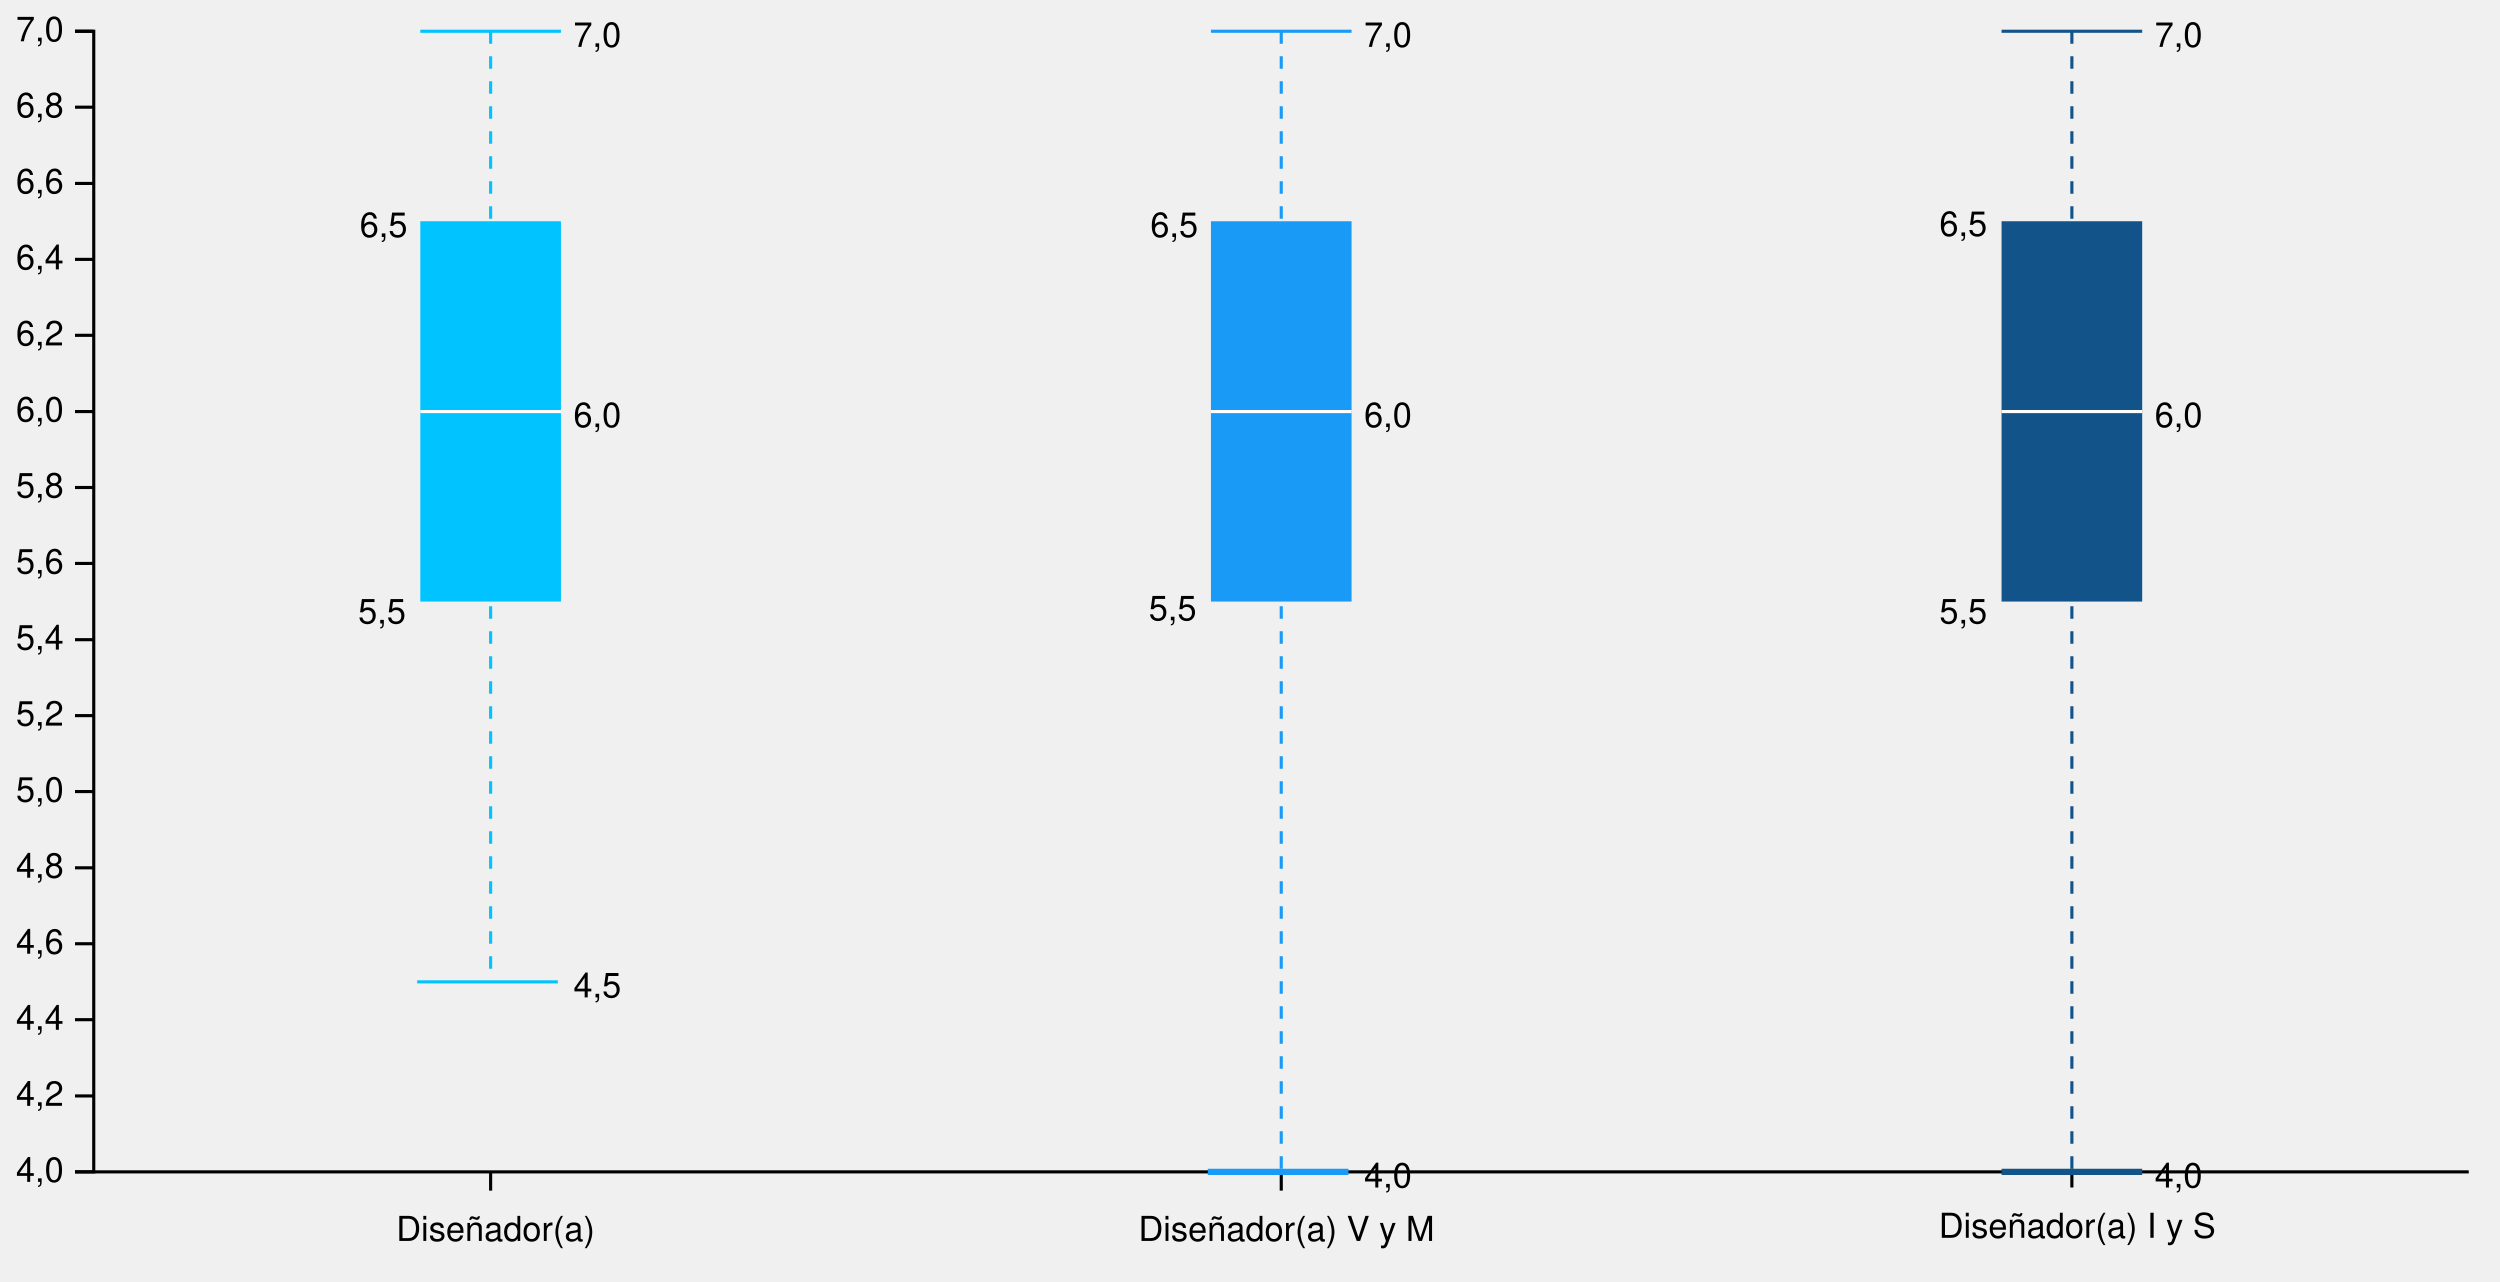
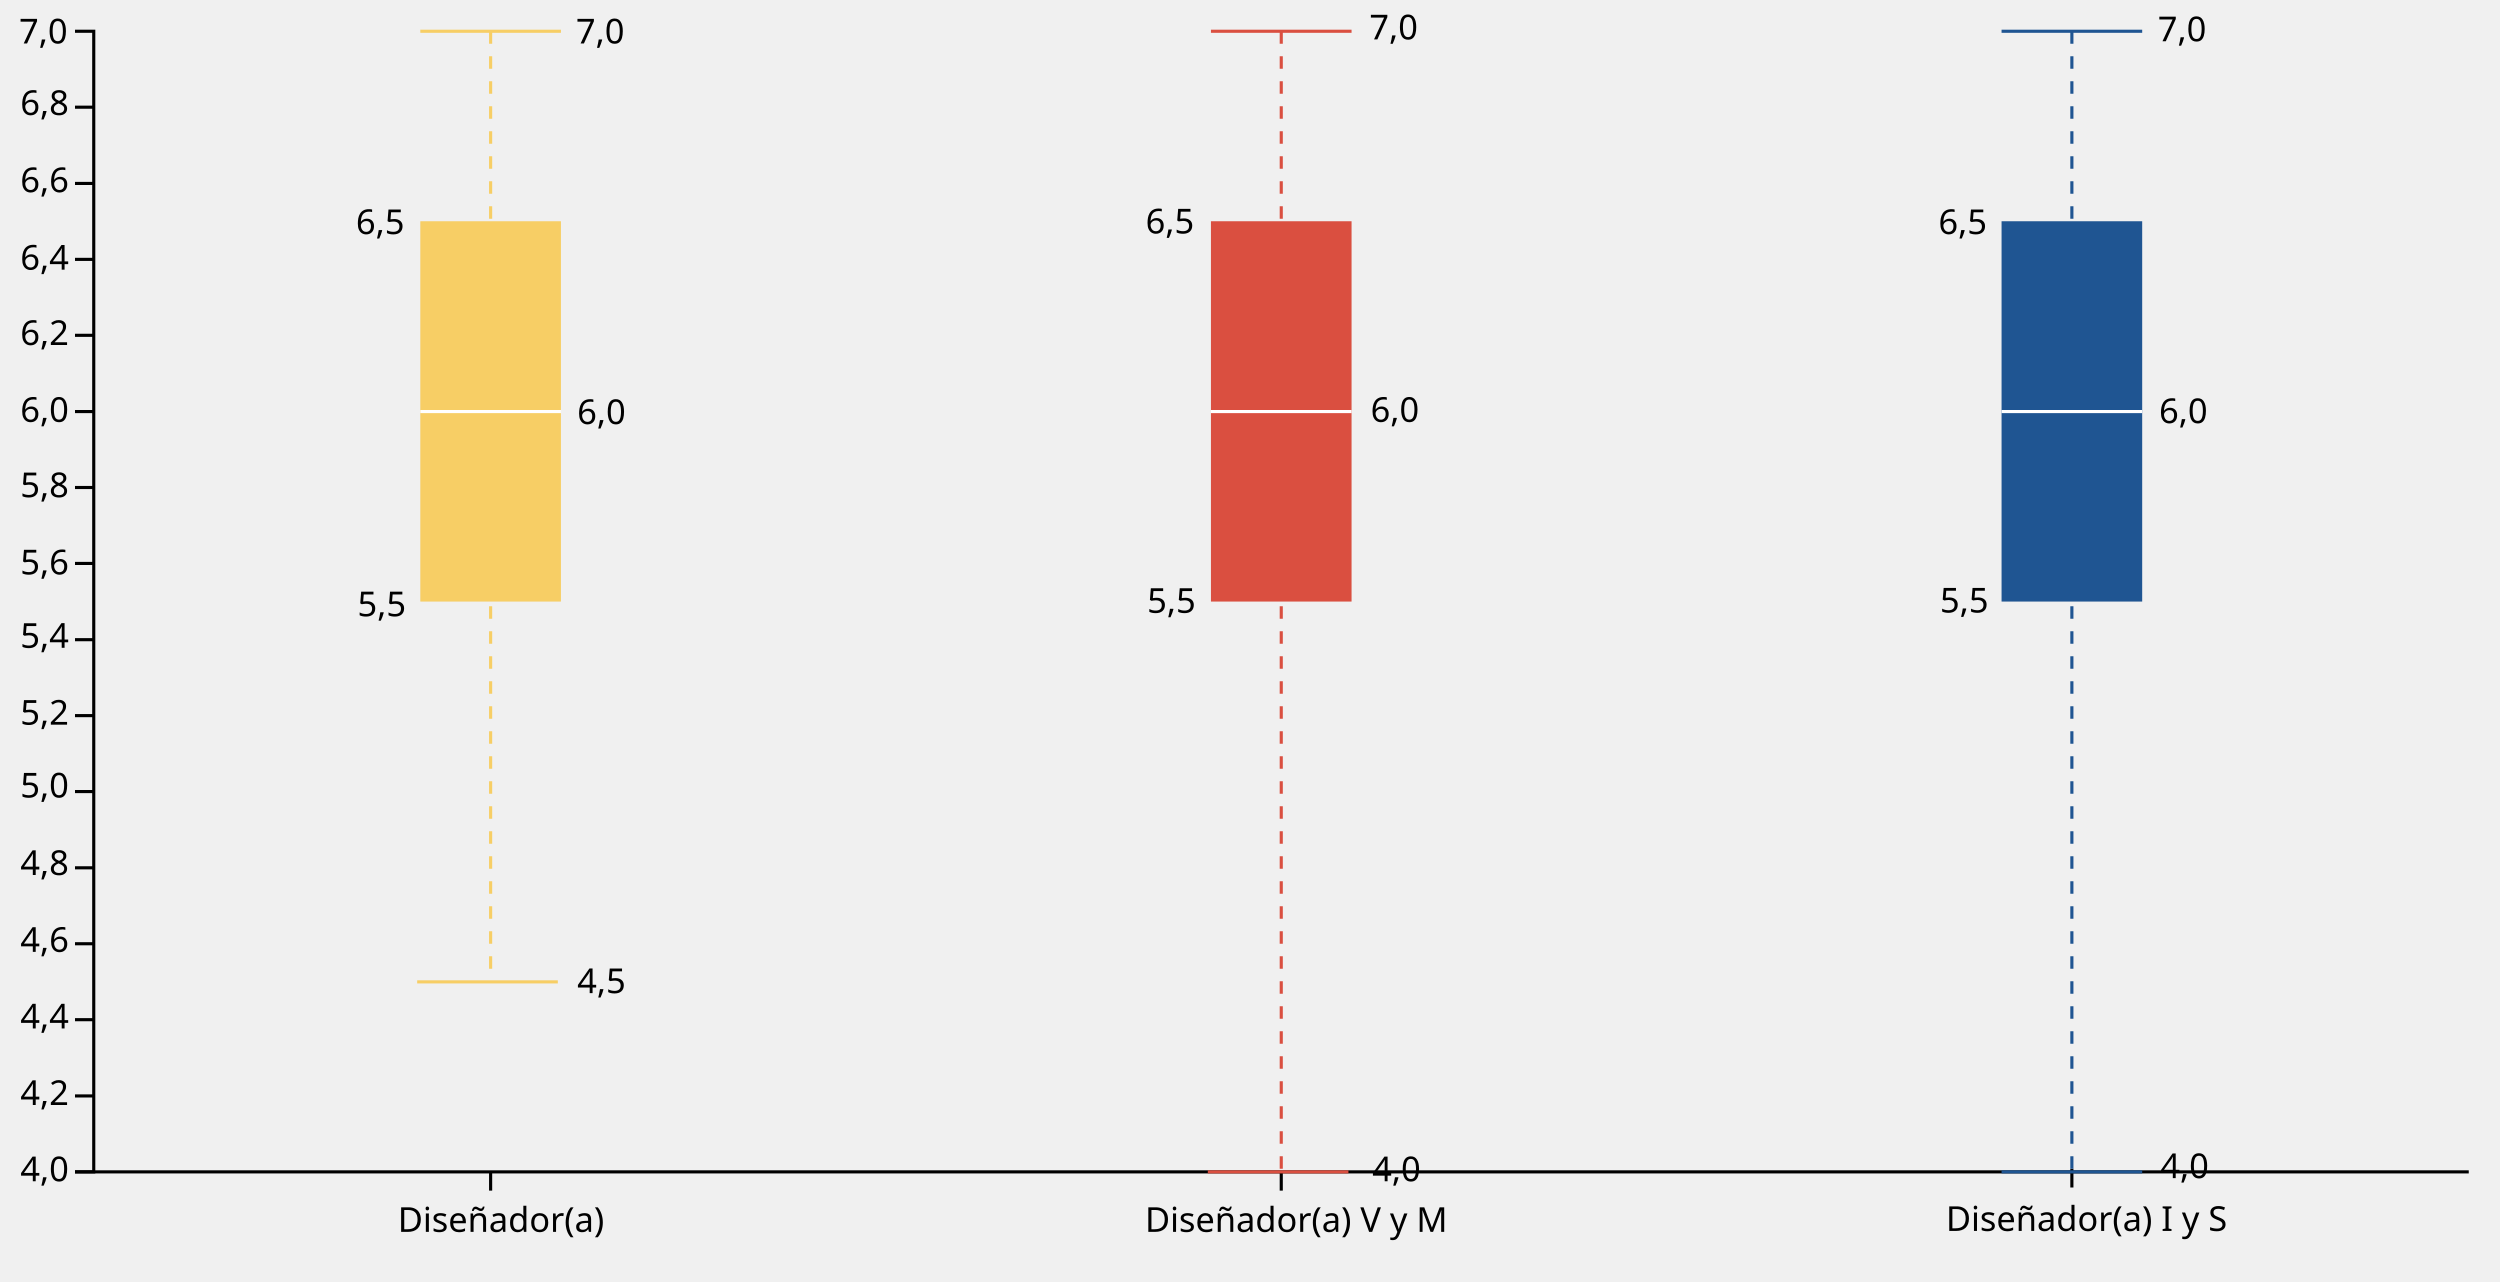
- <svg xmlns="http://www.w3.org/2000/svg" version="1.2" viewBox="0 0 800 410">
-   <style>
-         tspan {
-             white-space: pre;
-         }
-         .s0 {
-             fill: none;
-             stroke: #000000;
-         }
-         .t1 {
-             font-size: 11px;
-             fill: #000000;
-             font-family: Helvetica, Arial, sans-serif;
-         }
-         .t2 {
-             font-size: 11px;
-             fill: #000000;
-             font-family: Helvetica, Arial, sans-serif;
-         }
-         .s3 {
-             fill: #000000;
-             stroke: #125389;
-             stroke-dasharray: 4;
-         }
-         .s4 {
-             fill: #000000;
-             stroke: #125389;
-         }
-         .s5 {
-             fill: #125389;
-         }
-         .s6 {
-             fill: #000000;
-             stroke: #ffffff;
-         }
-         .s7 {
-             fill: #000000;
-             stroke: #125389;
-             stroke-width: 2;
-         }
-         .s8 {
-             fill: #000000;
-             stroke: #189af6;
-             stroke-dasharray: 4;
-         }
-         .s9 {
-             fill: #000000;
-             stroke: #189af6;
-         }
-         .s10 {
-             fill: #189af6;
-         }
-         .s11 {
-             fill: #000000;
-             stroke: #189af6;
-             stroke-width: 2;
-         }
-         .s12 {
-             fill: #000000;
-             stroke: #00c3ff;
-             stroke-dasharray: 4;
-         }
-         .s13 {
-             fill: #000000;
-             stroke: #00c3ff;
-         }
-         .s14 {
-             fill: #00c3ff;
-         }
+ <svg xmlns="http://www.w3.org/2000/svg" id="Capa_1" version="1.1" viewBox="0 0 800 410">
+   <defs>
+     <style>
+       .st0, .st1, .st2, .st3, .st4, .st5, .st6 {
+         fill: none;
+       }
+ 
+       .st0, .st1, .st2, .st3, .st4, .st6 {
+         stroke-miterlimit: 10;
+       }
+ 
+       .st0, .st2, .st6 {
+         stroke-dasharray: 4;
+       }
+ 
+       .st0, .st4 {
+         stroke: #1f5592;
+       }
+ 
+       .st7 {
+         font-family: Timeless-Normal, Timeless;
+         font-size: 11px;
+       }
+ 
+       .st7, .st8 {
+         isolation: isolate;
+       }
+ 
+       .st1, .st6 {
+         stroke: #f7ce65;
+       }
+ 
+       .st2, .st3 {
+         stroke: #da4f40;
+       }
+ 
+       .st9 {
+         fill: #f7ce65;
+       }
+ 
+       .st10 {
+         fill: #da4f40;
+       }
+ 
+       .st11 {
+         fill: #1f5592;
+       }
+ 
+       .st12 {
+         stroke: #fff;
+       }
+ 
+       .st5 {
+         stroke: #000;
+       }
    </style>
-   <g id="viz">
-     <g id="ejes">
-       <g id="y">
-         <path class="s0" d="m24 375h6v-365h-6" />
-         <g>
-           <path class="s0" d="m790 375h-766" />
-           <text id="4.0" style="transform: matrix(1, 0, 0, 1, 21, 378.2);">
-             <tspan x="-15.9" y="0" class="t1">4,0</tspan>
-           </text>
-         </g>
-         <g>
-           <path class="s0" d="m30 350.7h-6" />
-           <text id="4.2" style="transform: matrix(1, 0, 0, 1, 21, 353.867);">
-             <tspan x="-15.9" y="0" class="t1">4,2</tspan>
-           </text>
-         </g>
-         <g>
-           <path class="s0" d="m30 326.3h-6" />
-           <text id="4.4" style="transform: matrix(1, 0, 0, 1, 21, 329.533);">
-             <tspan x="-15.9" y="0" class="t1">4,4</tspan>
-           </text>
-         </g>
-         <g>
-           <path class="s0" d="m30 302h-6" />
-           <text id="4.6" style="transform: matrix(1, 0, 0, 1, 21, 305.2);">
-             <tspan x="-15.9" y="0" class="t1">4,6</tspan>
-           </text>
-         </g>
-         <g>
-           <path class="s0" d="m30 277.7h-6" />
-           <text id="4.8" style="transform: matrix(1, 0, 0, 1, 21, 280.867);">
-             <tspan x="-15.9" y="0" class="t1">4,8</tspan>
-           </text>
-         </g>
-         <g>
-           <path class="s0" d="m30 253.3h-6" />
-           <text id="5.0" style="transform: matrix(1, 0, 0, 1, 21, 256.533);">
-             <tspan x="-15.9" y="0" class="t1">5,0</tspan>
-           </text>
-         </g>
-         <g>
-           <path class="s0" d="m30 229h-6" />
-           <text id="5.2" style="transform: matrix(1, 0, 0, 1, 21, 232.2);">
-             <tspan x="-15.9" y="0" class="t1">5,2</tspan>
-           </text>
-         </g>
-         <g>
-           <path class="s0" d="m30 204.7h-6" />
-           <text id="5.4" style="transform: matrix(1, 0, 0, 1, 21, 207.867);">
-             <tspan x="-15.9" y="0" class="t1">5,4</tspan>
-           </text>
-         </g>
-         <g>
-           <path class="s0" d="m30 180.3h-6" />
-           <text id="5.6" style="transform: matrix(1, 0, 0, 1, 21, 183.533);">
-             <tspan x="-15.9" y="0" class="t1">5,6</tspan>
-           </text>
-         </g>
-         <g>
-           <path class="s0" d="m30 156h-6" />
-           <text id="5.8" style="transform: matrix(1, 0, 0, 1, 21, 159.2);">
-             <tspan x="-15.9" y="0" class="t1">5,8</tspan>
-           </text>
-         </g>
-         <g>
-           <path class="s0" d="m30 131.7h-6" />
-           <text id="6.0" style="transform: matrix(1, 0, 0, 1, 21, 134.867);">
-             <tspan x="-15.9" y="0" class="t1">6,0</tspan>
-           </text>
-         </g>
-         <g>
-           <path class="s0" d="m30 107.3h-6" />
-           <text id="6.2" style="transform: matrix(1, 0, 0, 1, 21, 110.533);">
-             <tspan x="-15.9" y="0" class="t1">6,2</tspan>
-           </text>
-         </g>
-         <g>
-           <path class="s0" d="m30 83h-6" />
-           <text id="6.4" style="transform: matrix(1, 0, 0, 1, 21, 86.2);">
-             <tspan x="-15.9" y="0" class="t1">6,4</tspan>
-           </text>
-         </g>
-         <g>
-           <path class="s0" d="m30 58.7h-6" />
-           <text id="6.6" style="transform: matrix(1, 0, 0, 1, 21, 61.867);">
-             <tspan x="-15.9" y="0" class="t1">6,6</tspan>
-           </text>
-         </g>
-         <g>
-           <path class="s0" d="m30 34.3h-6" />
-           <text id="6.8" style="transform: matrix(1, 0, 0, 1, 21, 37.533);">
-             <tspan x="-15.9" y="0" class="t1">6,8</tspan>
-           </text>
-         </g>
-         <g>
-           <path class="s0" d="m30 10h-6" />
-           <text id="7.0" style="transform: matrix(1, 0, 0, 1, 21, 13.2);">
-             <tspan x="-15.9" y="0" class="t1">7,0</tspan>
-           </text>
-         </g>
-       </g>
-       <g id="x">
-         <g>
-           <path class="s0" d="m157 375v6" />
-           <text id="Diseñador/a" style="transform: matrix(1, 0, 0, 1, 157, 397.1);">
-             <tspan x="-30.2" y="0" class="t1">Diseñador(a)</tspan>
-           </text>
-         </g>
-         <g>
-           <path class="s0" d="m410 375v6" />
-           <text id="Diseñador/a V y M" style="transform: matrix(1, 0, 0, 1, 410, 397.1);">
-             <tspan x="-45.7" y="0" class="t1">Diseñador(a) V y M</tspan>
-           </text>
-         </g>
-         <g>
-           <path class="s0" d="m663 374v6" />
-           <text id="Diseñador/a I y S" style="transform: matrix(1, 0, 0, 1, 663, 396.1);">
-             <tspan x="-42.6" y="0" class="t1">Diseñador(a) I y S</tspan>
-           </text>
-         </g>
-       </g>
-     </g>
-     <g id="boxplot I y S">
-       <text id="7,0" style="transform: matrix(1, 0, 0, 1, 689.5, 15);">
-         <tspan x="0" y="0" class="t2">7,0</tspan>
-       </text>
-       <text id="4,0" style="transform: matrix(1, 0, 0, 1, 689.5, 380);">
-         <tspan x="0" y="0" class="t2">4,0</tspan>
-       </text>
-       <text id="6,0" style="transform: matrix(1, 0, 0, 1, 689.5, 136.667);">
-         <tspan x="0" y="0" class="t2">6,0</tspan>
-       </text>
-       <text id="5,5" style="transform: matrix(1, 0, 0, 1, 636.5, 199.5);">
-         <tspan x="-15.9" y="0" class="t2">5,5</tspan>
-       </text>
-       <text id="6,5" style="transform: matrix(1, 0, 0, 1, 636.5, 75.5);">
-         <tspan x="-15.9" y="0" class="t2">6,5</tspan>
-       </text>
-       <path class="s3" d="m663 10v365" />
-       <path class="s4" d="m640.5 10h45" />
-       <path class="s5" d="m640.5 70.8h45v121.7h-45z" />
-       <path class="s6" d="m640.5 131.7h45" />
-       <path id="abajo" class="s7" d="m640.5 375h45" />
-     </g>
-     <g id="boxplot V y M">
-       <text id="7,0" style="transform: matrix(1, 0, 0, 1, 436.5, 15);">
-         <tspan x="0" y="0" class="t2">7,0</tspan>
-       </text>
-       <text id="4,0" style="transform: matrix(1, 0, 0, 1, 436.5, 380);">
-         <tspan x="0" y="0" class="t2">4,0</tspan>
-       </text>
-       <text id="6,0" style="transform: matrix(1, 0, 0, 1, 436.5, 136.667);">
-         <tspan x="0" y="0" class="t2">6,0</tspan>
-       </text>
-       <text id="5,5" style="transform: matrix(1, 0, 0, 1, 383.5, 198.5);">
-         <tspan x="-15.9" y="0" class="t2">5,5</tspan>
-       </text>
-       <text id="6,5" style="transform: matrix(1, 0, 0, 1, 384, 75.833);">
-         <tspan x="-15.9" y="0" class="t2">6,5</tspan>
-       </text>
-       <path id="Layer copy" class="s8" d="m410 10v365" />
-       <path id="Layer copy 2" class="s9" d="m387.5 10h45" />
-       <path id="Layer copy 3" class="s6" d="m387.5 131.7h45" />
-       <path id="Layer copy 6" class="s10" d="m387.5 70.8h45v121.7h-45z" />
-       <path id="Layer copy 7" class="s6" d="m387.5 131.7h45" />
-       <path id="abajo" class="s11" d="m386.5 375h45" />
-     </g>
-     <g id="boxplot sin mención">
-       <text id="7,0" style="transform: matrix(1, 0, 0, 1, 183.5, 15);">
-         <tspan x="0" y="0" class="t2">7,0</tspan>
-       </text>
-       <text id="4,5" style="transform: matrix(1, 0, 0, 1, 183.5, 319.167);">
-         <tspan x="0" y="0" class="t2">4,5</tspan>
-       </text>
-       <text id="6,0" style="transform: matrix(1, 0, 0, 1, 183.5, 136.667);">
-         <tspan x="0" y="0" class="t2">6,0</tspan>
-       </text>
-       <text id="5,5" style="transform: matrix(1, 0, 0, 1, 130.5, 199.5);">
-         <tspan x="-15.9" y="0" class="t2">5,5</tspan>
-       </text>
-       <text id="6,5" style="transform: matrix(1, 0, 0, 1, 131, 75.833);">
-         <tspan x="-15.9" y="0" class="t2">6,5</tspan>
-       </text>
-       <path class="s12" d="m157 10v304.2" />
-       <path class="s13" d="m134.5 10h45" />
-       <path class="s13" d="m133.5 314.2h45" />
-       <path class="s14" d="m134.5 70.8h45v121.7h-45z" />
-       <path class="s6" d="m134.5 131.7h45" />
-     </g>
-   </g>
+   </defs>
+   <path class="st5" d="M24,375h6V10h-6" />
+   <path class="st5" d="M790,375H24" />
+   <g id="_x34_.0" class="st8">
+     <g class="st8">
+       <text class="st7" transform="translate(6.5 378)">
+         <tspan x="0" y="0">4,0</tspan>
+       </text>
+     </g>
+   </g>
+   <path class="st5" d="M30,350.7h-6" />
+   <g id="_x34_.2" class="st8">
+     <g class="st8">
+       <text class="st7" transform="translate(6.5 353.6)">
+         <tspan x="0" y="0">4,2</tspan>
+       </text>
+     </g>
+   </g>
+   <path class="st5" d="M30,326.3h-6" />
+   <g id="_x34_.4" class="st8">
+     <g class="st8">
+       <text class="st7" transform="translate(6.5 329.1)">
+         <tspan x="0" y="0">4,4</tspan>
+       </text>
+     </g>
+   </g>
+   <path class="st5" d="M30,302h-6" />
+   <g id="_x34_.6" class="st8">
+     <g class="st8">
+       <text class="st7" transform="translate(6.5 304.6)">
+         <tspan x="0" y="0">4,6</tspan>
+       </text>
+     </g>
+   </g>
+   <path class="st5" d="M30,277.7h-6" />
+   <g id="_x34_.8" class="st8">
+     <g class="st8">
+       <text class="st7" transform="translate(6.5 280)">
+         <tspan x="0" y="0">4,8</tspan>
+       </text>
+     </g>
+   </g>
+   <path class="st5" d="M30,253.3h-6" />
+   <g id="_x35_.0" class="st8">
+     <g class="st8">
+       <text class="st7" transform="translate(6.5 255.2)">
+         <tspan x="0" y="0">5,0</tspan>
+       </text>
+     </g>
+   </g>
+   <path class="st5" d="M30,229h-6" />
+   <g id="_x35_.2" class="st8">
+     <g class="st8">
+       <text class="st7" transform="translate(6.5 231.9)">
+         <tspan x="0" y="0">5,2</tspan>
+       </text>
+     </g>
+   </g>
+   <path class="st5" d="M30,204.7h-6" />
+   <g id="_x35_.4" class="st8">
+     <g class="st8">
+       <text class="st7" transform="translate(6.5 207.3)">
+         <tspan x="0" y="0">5,4</tspan>
+       </text>
+     </g>
+   </g>
+   <path class="st5" d="M30,180.3h-6" />
+   <g id="_x35_.6" class="st8">
+     <g class="st8">
+       <text class="st7" transform="translate(6.5 183.8)">
+         <tspan x="0" y="0">5,6</tspan>
+       </text>
+     </g>
+   </g>
+   <path class="st5" d="M30,156h-6" />
+   <g id="_x35_.8" class="st8">
+     <g class="st8">
+       <text class="st7" transform="translate(6.5 159.1)">
+         <tspan x="0" y="0">5,8</tspan>
+       </text>
+     </g>
+   </g>
+   <path class="st5" d="M30,131.7h-6" />
+   <g id="_x36_.0" class="st8">
+     <g class="st8">
+       <text class="st7" transform="translate(6.5 135)">
+         <tspan x="0" y="0">6,0</tspan>
+       </text>
+     </g>
+   </g>
+   <path class="st5" d="M30,107.3h-6" />
+   <g id="_x36_.2" class="st8">
+     <g class="st8">
+       <text class="st7" transform="translate(6.5 110.4)">
+         <tspan x="0" y="0">6,2</tspan>
+       </text>
+     </g>
+   </g>
+   <path class="st5" d="M30,83h-6" />
+   <g id="_x36_.4" class="st8">
+     <g class="st8">
+       <text class="st7" transform="translate(6.5 86.3)">
+         <tspan x="0" y="0">6,4</tspan>
+       </text>
+     </g>
+   </g>
+   <path class="st5" d="M30,58.7h-6" />
+   <g id="_x36_.6" class="st8">
+     <g class="st8">
+       <text class="st7" transform="translate(6.5 61.5)">
+         <tspan x="0" y="0">6,6</tspan>
+       </text>
+     </g>
+   </g>
+   <path class="st5" d="M30,34.3h-6" />
+   <g class="st8">
+     <text class="st7" transform="translate(6.5 36.8)">
+       <tspan x="0" y="0">6,8</tspan>
+     </text>
+   </g>
+   <g id="_x37_.0" class="st8">
+     <g class="st8">
+       <text class="st7" transform="translate(6.1 13.9)">
+         <tspan x="0" y="0">7,0</tspan>
+       </text>
+     </g>
+   </g>
+   <path class="st5" d="M157,375v6" />
+   <g id="Diseñador_x2F_a" class="st8">
+     <g class="st8">
+       <text class="st7" transform="translate(127.3 394.2)">
+         <tspan x="0" y="0">Diseñador(a)</tspan>
+       </text>
+     </g>
+   </g>
+   <path class="st5" d="M410,375v6" />
+   <g id="Diseñador_x2F_a_V_y_M" class="st8">
+     <g class="st8">
+       <text class="st7" transform="translate(366.4 394.2)">
+         <tspan x="0" y="0">Diseñador(a) V y M</tspan>
+       </text>
+     </g>
+   </g>
+   <path class="st5" d="M663,374v6" />
+   <g id="Diseñador_x2F_a_I_y_S" class="st8">
+     <g class="st8">
+       <text class="st7" transform="translate(622.7 393.9)">
+         <tspan x="0" y="0">Diseñador(a) I y S</tspan>
+       </text>
+     </g>
+   </g>
+   <g class="st8">
+     <text class="st7" transform="translate(184.3 13.9)">
+       <tspan x="0" y="0">7,0</tspan>
+     </text>
+   </g>
+   <g class="st8">
+     <text class="st7" transform="translate(691.3 377)">
+       <tspan x="0" y="0">4,0</tspan>
+     </text>
+   </g>
+   <g class="st8">
+     <text class="st7" transform="translate(184.7 135.7)">
+       <tspan x="0" y="0">6,0</tspan>
+     </text>
+   </g>
+   <g class="st8">
+     <text class="st7" transform="translate(367.1 196.1)">
+       <tspan x="0" y="0">5,5</tspan>
+     </text>
+   </g>
+   <g class="st8">
+     <text class="st7" transform="translate(620.3 74.9)">
+       <tspan x="0" y="0">6,5</tspan>
+     </text>
+   </g>
+   <path class="st0" d="M663,10v365" />
+   <path class="st4" d="M640.5,10h45" />
+   <path class="st11" d="M640.5,70.8h45v121.7h-45v-121.7Z" />
+   <path class="st12" d="M640.5,131.7h45" />
+   <path id="abajo" class="st4" d="M640.5,375h45" />
+   <g class="st8">
+     <text class="st7" transform="translate(690.5 13.2)">
+       <tspan x="0" y="0">7,0</tspan>
+     </text>
+   </g>
+   <g class="st8">
+     <text class="st7" transform="translate(439.1 378)">
+       <tspan x="0" y="0">4,0</tspan>
+     </text>
+   </g>
+   <g class="st8">
+     <text class="st7" transform="translate(690.9 135.4)">
+       <tspan x="0" y="0">6,0</tspan>
+     </text>
+   </g>
+   <g class="st8">
+     <text class="st7" transform="translate(620.8 196)">
+       <tspan x="0" y="0">5,5</tspan>
+     </text>
+   </g>
+   <g class="st8">
+     <text class="st7" transform="translate(113.9 74.9)">
+       <tspan x="0" y="0">6,5</tspan>
+     </text>
+   </g>
+   <path id="Layer_copy" class="st2" d="M410,10v365" />
+   <path id="Layer_copy_2" class="st3" d="M387.5,10h45" />
+   <path id="Layer_copy_3" class="st12" d="M387.5,131.7h45" />
+   <path id="Layer_copy_6" class="st10" d="M387.5,70.8h45v121.7h-45v-121.7Z" />
+   <path id="Layer_copy_7" class="st12" d="M387.5,131.7h45" />
+   <path id="abajo1" class="st3" d="M386.5,375h45" />
+   <g class="st8">
+     <text class="st7" transform="translate(438.2 12.6)">
+       <tspan x="0" y="0">7,0</tspan>
+     </text>
+   </g>
+   <g class="st8">
+     <text class="st7" transform="translate(184.7 317.8)">
+       <tspan x="0" y="0">4,5</tspan>
+     </text>
+   </g>
+   <g class="st8">
+     <text class="st7" transform="translate(438.6 135)">
+       <tspan x="0" y="0">6,0</tspan>
+     </text>
+   </g>
+   <g class="st8">
+     <text class="st7" transform="translate(114.4 197.2)">
+       <tspan x="0" y="0">5,5</tspan>
+     </text>
+   </g>
+   <g class="st8">
+     <text class="st7" transform="translate(366.6 74.7)">
+       <tspan x="0" y="0">6,5</tspan>
+     </text>
+   </g>
+   <path class="st6" d="M157,10v304.2" />
+   <path class="st1" d="M134.5,10h45" />
+   <path class="st1" d="M133.5,314.2h45" />
+   <path class="st9" d="M134.5,70.8h45v121.7h-45v-121.7Z" />
+   <path class="st12" d="M134.5,131.7h45" />
</svg>
